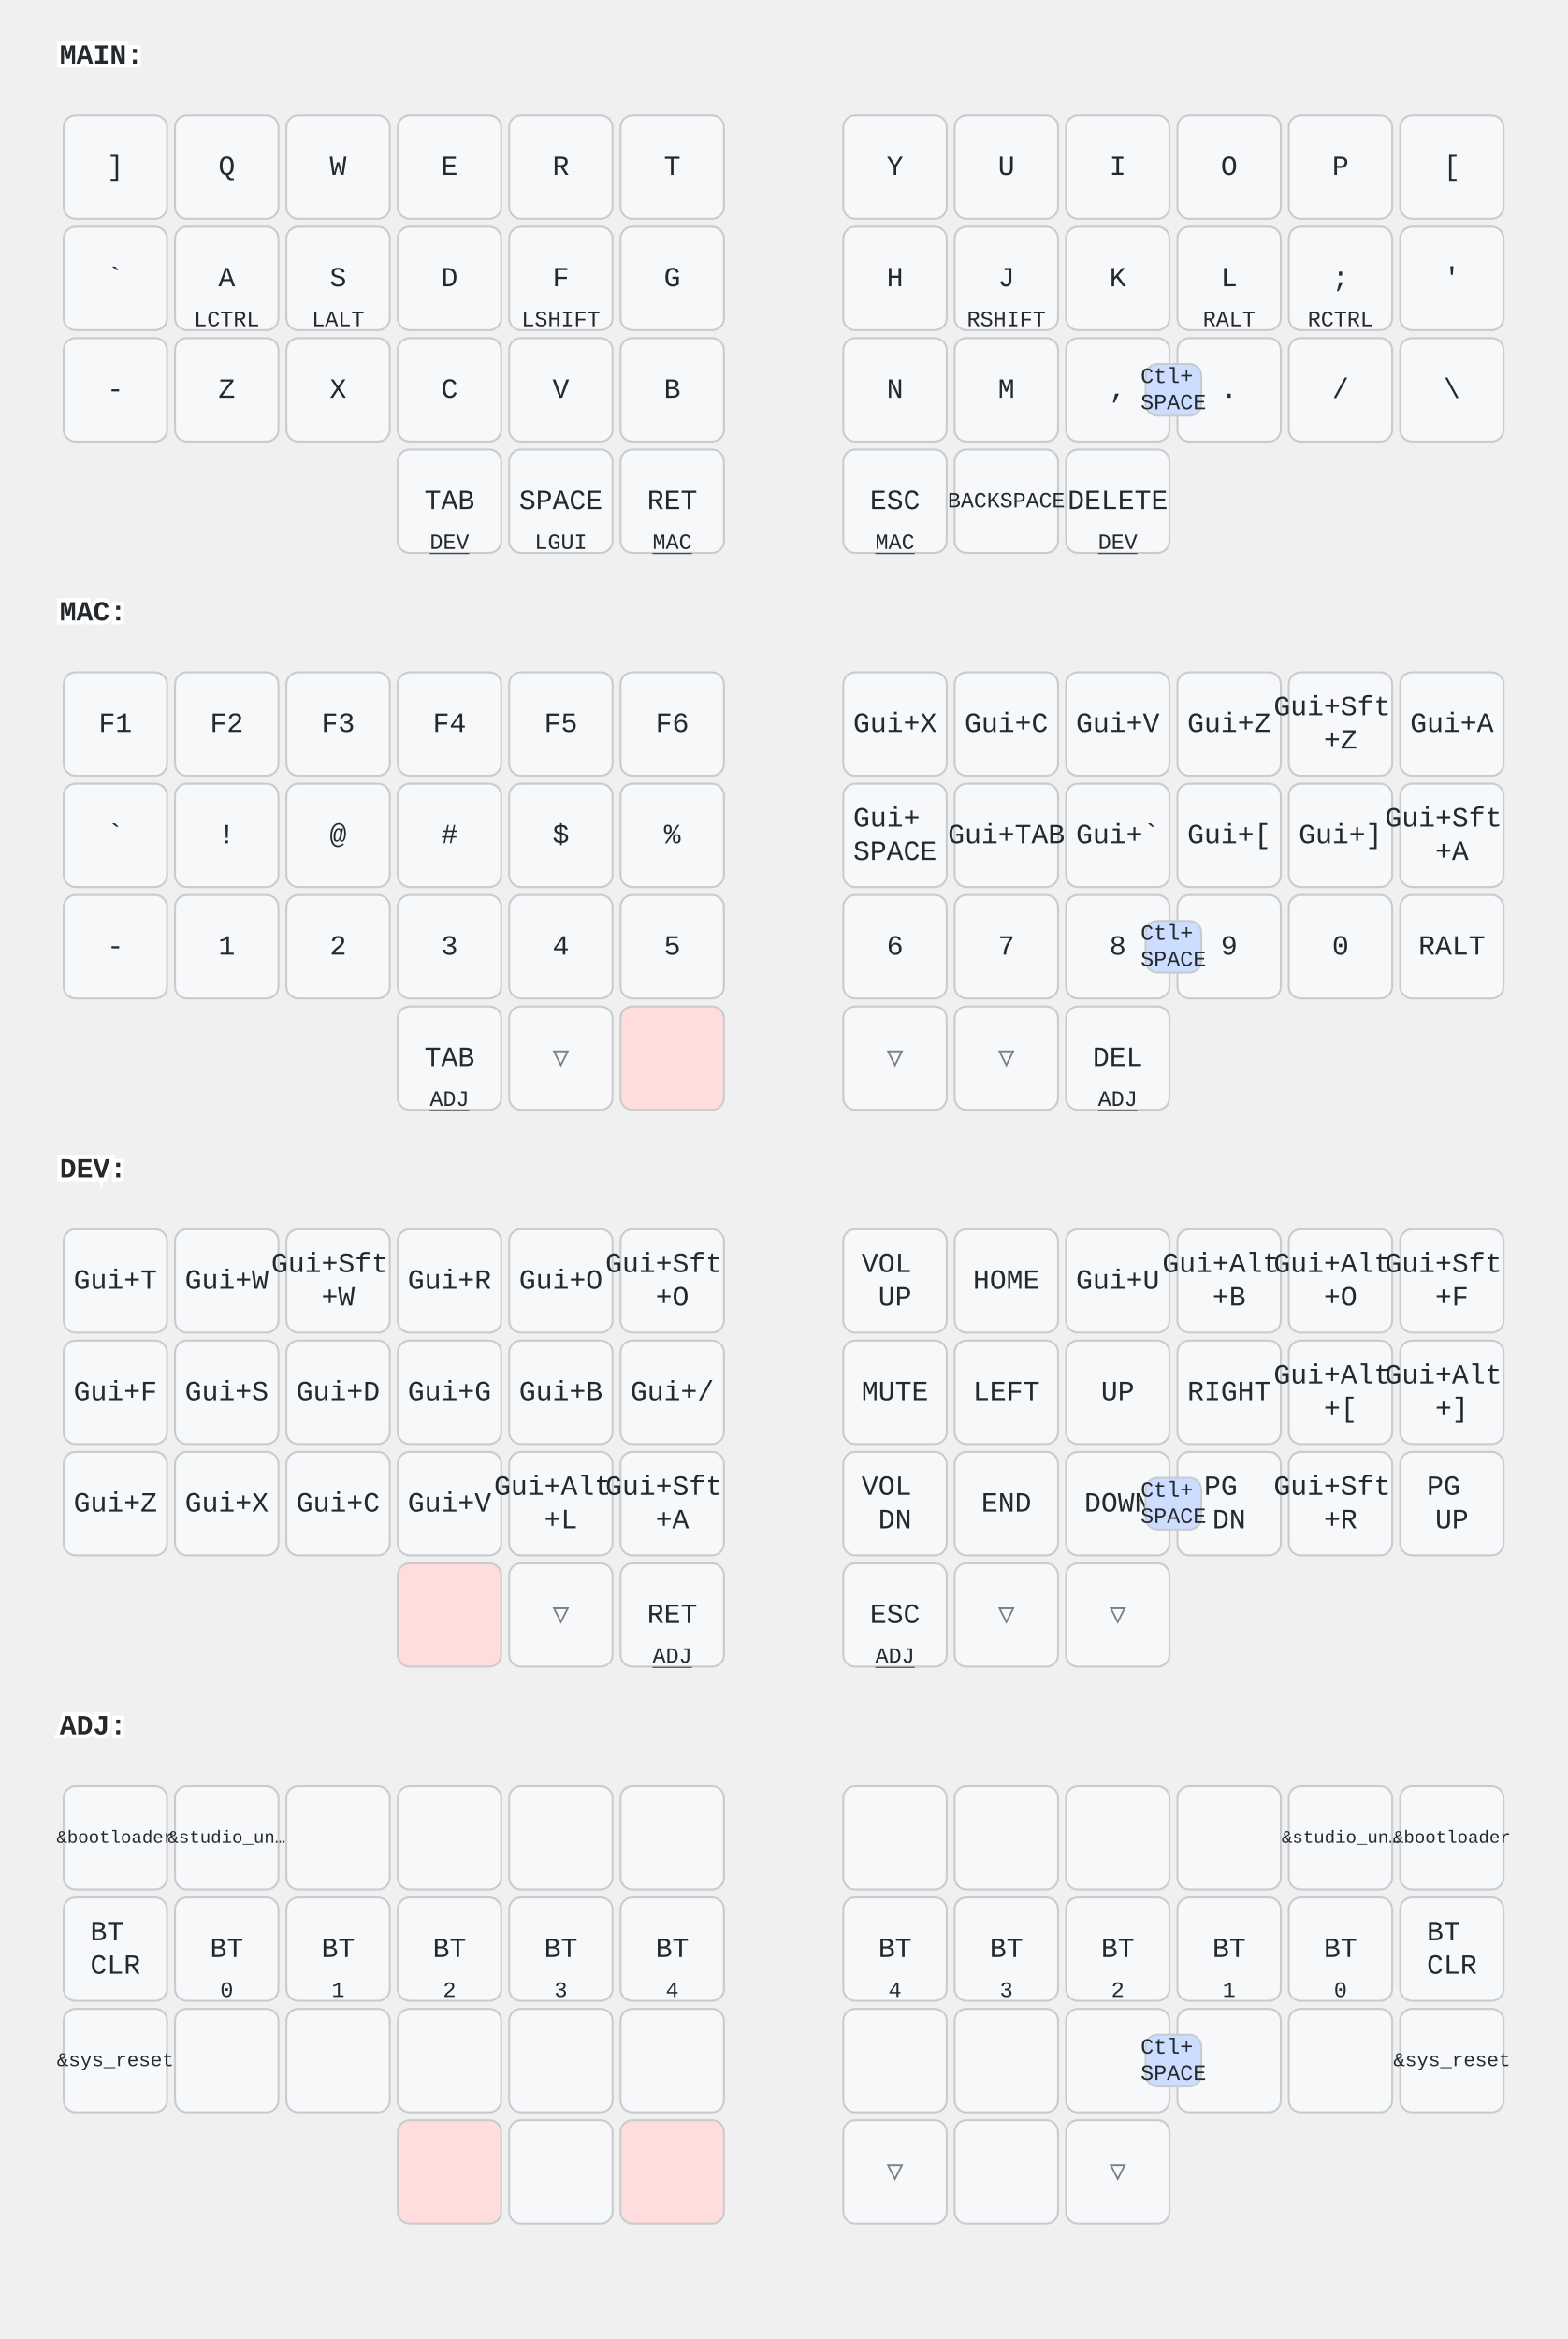
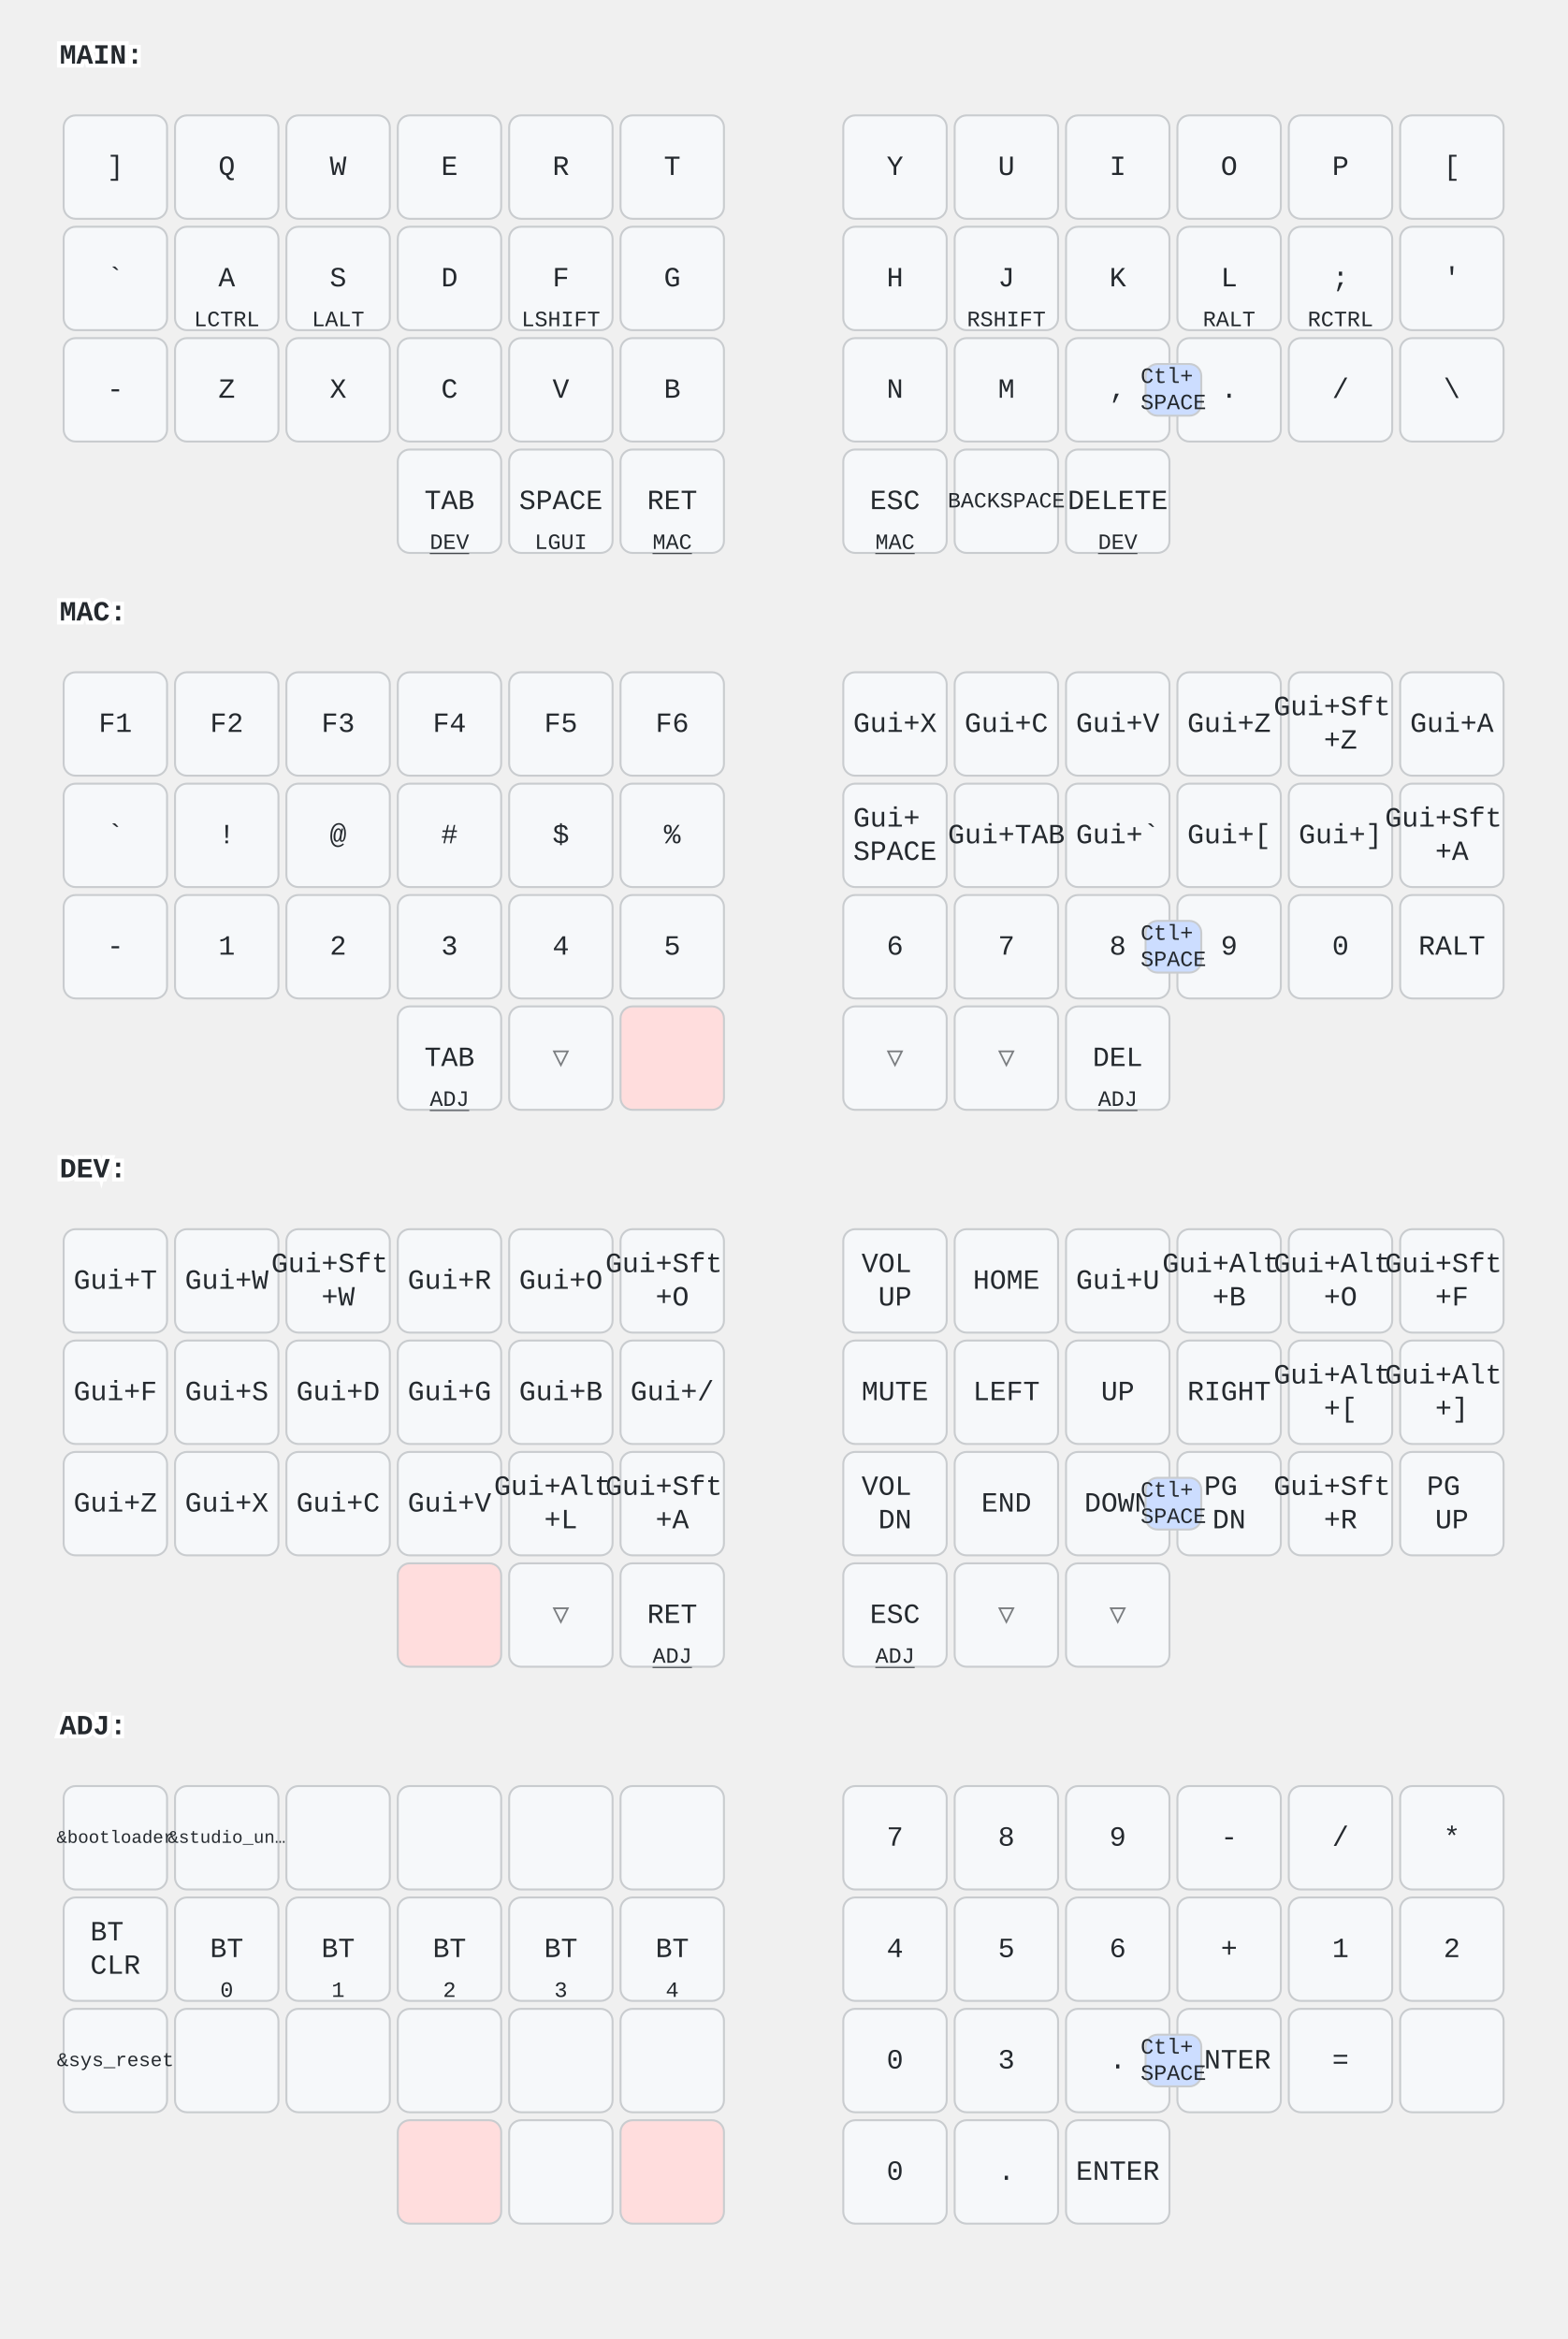
<svg xmlns="http://www.w3.org/2000/svg" width="788" height="1176" viewBox="0 0 788 1176" class="keymap">
  <style>/* inherit to force styles through use tags */
svg path {
    fill: inherit;
}

/* font and background color specifications */
svg.keymap {
    font-family: SFMono-Regular,Consolas,Liberation Mono,Menlo,monospace;
    font-size: 14px;
    font-kerning: normal;
    text-rendering: optimizeLegibility;
    fill: #24292e;
}

/* default key styling */
rect.key {
    fill: #f6f8fa;
}

rect.key, rect.combo {
    stroke: #c9cccf;
    stroke-width: 1;
}

/* default key side styling, only used is draw_key_sides is set */
rect.side {
    filter: brightness(90%);
}

/* color accent for combo boxes */
rect.combo, rect.combo-separate {
    fill: #cdf;
}

/* color accent for held keys */
rect.held, rect.combo.held {
    fill: #fdd;
}

/* color accent for ghost (optional) keys */
rect.ghost, rect.combo.ghost {
    stroke-dasharray: 4, 4;
    stroke-width: 2;
}

text {
    text-anchor: middle;
    dominant-baseline: middle;
}

/* styling for layer labels */
text.label {
    font-weight: bold;
    text-anchor: start;
    stroke: white;
    stroke-width: 4;
    paint-order: stroke;
}

/* styling for optional footer */
text.footer {
    text-anchor: end;
    dominant-baseline: auto;
    stroke: white;
    stroke-width: 4;
    paint-order: stroke;
}

/* styling for combo tap, and key non-tap label text */
text.combo, text.hold, text.shifted, text.left, text.right, text.tl, text.tr, text.bl, text.br {
    font-size: 11px;
}

text.hold, text.bl, text.br {
    text-anchor: middle;
    dominant-baseline: auto;
}

text.shifted, text.tl, text.tr {
    text-anchor: middle;
    dominant-baseline: hanging;
}

text.left, text.tl, text.bl {
    text-anchor: start;
}

text.right, text.tr, text.br {
    text-anchor: end;
}

text.layer-activator {
    text-decoration: underline;
}

/* styling for hold/shifted label text in combo box */
text.combo.hold, text.combo.shifted, text.combo.left, text.combo.right {
    font-size: 8px;
}

/* lighter symbol for transparent keys */
text.trans {
    fill: #7b7e81;
}

/* styling for combo dendrons */
path.combo {
    stroke-width: 1;
    stroke: gray;
    fill: none;
}

/* Start Tabler Icons Cleanup */
/* cannot use height/width with glyphs */
.icon-tabler &gt; path {
    fill: inherit;
    stroke: inherit;
    stroke-width: 2;
}
/* hide tabler's default box */
.icon-tabler &gt; path[stroke="none"][fill="none"] {
    visibility: hidden;
}
/* End Tabler Icons Cleanup */
</style>
  <g transform="translate(30, 0)" class="layer-MAIN">
    <text x="0" y="28" class="label" id="MAIN">MAIN:</text>
    <g transform="translate(0, 56)">
      <g transform="translate(28, 28)" class="key keypos-0">
        <rect rx="6" ry="6" x="-26" y="-26" width="52" height="52" class="key" />
        <text x="0" y="0" class="key tap">]</text>
      </g>
      <g transform="translate(84, 28)" class="key keypos-1">
        <rect rx="6" ry="6" x="-26" y="-26" width="52" height="52" class="key" />
        <text x="0" y="0" class="key tap">Q</text>
      </g>
      <g transform="translate(140, 28)" class="key keypos-2">
        <rect rx="6" ry="6" x="-26" y="-26" width="52" height="52" class="key" />
        <text x="0" y="0" class="key tap">W</text>
      </g>
      <g transform="translate(196, 28)" class="key keypos-3">
        <rect rx="6" ry="6" x="-26" y="-26" width="52" height="52" class="key" />
        <text x="0" y="0" class="key tap">E</text>
      </g>
      <g transform="translate(252, 28)" class="key keypos-4">
        <rect rx="6" ry="6" x="-26" y="-26" width="52" height="52" class="key" />
        <text x="0" y="0" class="key tap">R</text>
      </g>
      <g transform="translate(308, 28)" class="key keypos-5">
        <rect rx="6" ry="6" x="-26" y="-26" width="52" height="52" class="key" />
        <text x="0" y="0" class="key tap">T</text>
      </g>
      <g transform="translate(420, 28)" class="key keypos-6">
        <rect rx="6" ry="6" x="-26" y="-26" width="52" height="52" class="key" />
        <text x="0" y="0" class="key tap">Y</text>
      </g>
      <g transform="translate(476, 28)" class="key keypos-7">
        <rect rx="6" ry="6" x="-26" y="-26" width="52" height="52" class="key" />
        <text x="0" y="0" class="key tap">U</text>
      </g>
      <g transform="translate(532, 28)" class="key keypos-8">
        <rect rx="6" ry="6" x="-26" y="-26" width="52" height="52" class="key" />
        <text x="0" y="0" class="key tap">I</text>
      </g>
      <g transform="translate(588, 28)" class="key keypos-9">
        <rect rx="6" ry="6" x="-26" y="-26" width="52" height="52" class="key" />
        <text x="0" y="0" class="key tap">O</text>
      </g>
      <g transform="translate(644, 28)" class="key keypos-10">
        <rect rx="6" ry="6" x="-26" y="-26" width="52" height="52" class="key" />
        <text x="0" y="0" class="key tap">P</text>
      </g>
      <g transform="translate(700, 28)" class="key keypos-11">
        <rect rx="6" ry="6" x="-26" y="-26" width="52" height="52" class="key" />
        <text x="0" y="0" class="key tap">[</text>
      </g>
      <g transform="translate(28, 84)" class="key keypos-12">
        <rect rx="6" ry="6" x="-26" y="-26" width="52" height="52" class="key" />
        <text x="0" y="0" class="key tap">`</text>
      </g>
      <g transform="translate(84, 84)" class="key keypos-13">
        <rect rx="6" ry="6" x="-26" y="-26" width="52" height="52" class="key" />
        <text x="0" y="0" class="key tap">A</text>
        <text x="0" y="24" class="key hold">LCTRL</text>
      </g>
      <g transform="translate(140, 84)" class="key keypos-14">
        <rect rx="6" ry="6" x="-26" y="-26" width="52" height="52" class="key" />
        <text x="0" y="0" class="key tap">S</text>
        <text x="0" y="24" class="key hold">LALT</text>
      </g>
      <g transform="translate(196, 84)" class="key keypos-15">
        <rect rx="6" ry="6" x="-26" y="-26" width="52" height="52" class="key" />
        <text x="0" y="0" class="key tap">D</text>
      </g>
      <g transform="translate(252, 84)" class="key keypos-16">
        <rect rx="6" ry="6" x="-26" y="-26" width="52" height="52" class="key" />
        <text x="0" y="0" class="key tap">F</text>
        <text x="0" y="24" class="key hold">LSHIFT</text>
      </g>
      <g transform="translate(308, 84)" class="key keypos-17">
        <rect rx="6" ry="6" x="-26" y="-26" width="52" height="52" class="key" />
        <text x="0" y="0" class="key tap">G</text>
      </g>
      <g transform="translate(420, 84)" class="key keypos-18">
        <rect rx="6" ry="6" x="-26" y="-26" width="52" height="52" class="key" />
        <text x="0" y="0" class="key tap">H</text>
      </g>
      <g transform="translate(476, 84)" class="key keypos-19">
        <rect rx="6" ry="6" x="-26" y="-26" width="52" height="52" class="key" />
        <text x="0" y="0" class="key tap">J</text>
        <text x="0" y="24" class="key hold">RSHIFT</text>
      </g>
      <g transform="translate(532, 84)" class="key keypos-20">
        <rect rx="6" ry="6" x="-26" y="-26" width="52" height="52" class="key" />
        <text x="0" y="0" class="key tap">K</text>
      </g>
      <g transform="translate(588, 84)" class="key keypos-21">
        <rect rx="6" ry="6" x="-26" y="-26" width="52" height="52" class="key" />
        <text x="0" y="0" class="key tap">L</text>
        <text x="0" y="24" class="key hold">RALT</text>
      </g>
      <g transform="translate(644, 84)" class="key keypos-22">
        <rect rx="6" ry="6" x="-26" y="-26" width="52" height="52" class="key" />
        <text x="0" y="0" class="key tap">;</text>
        <text x="0" y="24" class="key hold">RCTRL</text>
      </g>
      <g transform="translate(700, 84)" class="key keypos-23">
        <rect rx="6" ry="6" x="-26" y="-26" width="52" height="52" class="key" />
        <text x="0" y="0" class="key tap">'</text>
      </g>
      <g transform="translate(28, 140)" class="key keypos-24">
        <rect rx="6" ry="6" x="-26" y="-26" width="52" height="52" class="key" />
        <text x="0" y="0" class="key tap">-</text>
      </g>
      <g transform="translate(84, 140)" class="key keypos-25">
        <rect rx="6" ry="6" x="-26" y="-26" width="52" height="52" class="key" />
        <text x="0" y="0" class="key tap">Z</text>
      </g>
      <g transform="translate(140, 140)" class="key keypos-26">
        <rect rx="6" ry="6" x="-26" y="-26" width="52" height="52" class="key" />
        <text x="0" y="0" class="key tap">X</text>
      </g>
      <g transform="translate(196, 140)" class="key keypos-27">
        <rect rx="6" ry="6" x="-26" y="-26" width="52" height="52" class="key" />
        <text x="0" y="0" class="key tap">C</text>
      </g>
      <g transform="translate(252, 140)" class="key keypos-28">
        <rect rx="6" ry="6" x="-26" y="-26" width="52" height="52" class="key" />
        <text x="0" y="0" class="key tap">V</text>
      </g>
      <g transform="translate(308, 140)" class="key keypos-29">
        <rect rx="6" ry="6" x="-26" y="-26" width="52" height="52" class="key" />
        <text x="0" y="0" class="key tap">B</text>
      </g>
      <g transform="translate(420, 140)" class="key keypos-30">
        <rect rx="6" ry="6" x="-26" y="-26" width="52" height="52" class="key" />
        <text x="0" y="0" class="key tap">N</text>
      </g>
      <g transform="translate(476, 140)" class="key keypos-31">
        <rect rx="6" ry="6" x="-26" y="-26" width="52" height="52" class="key" />
        <text x="0" y="0" class="key tap">M</text>
      </g>
      <g transform="translate(532, 140)" class="key keypos-32">
        <rect rx="6" ry="6" x="-26" y="-26" width="52" height="52" class="key" />
        <text x="0" y="0" class="key tap">,</text>
      </g>
      <g transform="translate(588, 140)" class="key keypos-33">
        <rect rx="6" ry="6" x="-26" y="-26" width="52" height="52" class="key" />
        <text x="0" y="0" class="key tap">.</text>
      </g>
      <g transform="translate(644, 140)" class="key keypos-34">
        <rect rx="6" ry="6" x="-26" y="-26" width="52" height="52" class="key" />
        <text x="0" y="0" class="key tap">/</text>
      </g>
      <g transform="translate(700, 140)" class="key keypos-35">
        <rect rx="6" ry="6" x="-26" y="-26" width="52" height="52" class="key" />
        <text x="0" y="0" class="key tap">\</text>
      </g>
      <g transform="translate(196, 196)" class="key keypos-36">
        <rect rx="6" ry="6" x="-26" y="-26" width="52" height="52" class="key" />
        <text x="0" y="0" class="key tap">TAB</text>
        <a href="#DEV">
          <text x="0" y="24" class="key hold layer-activator">DEV</text>
        </a>
      </g>
      <g transform="translate(252, 196)" class="key keypos-37">
        <rect rx="6" ry="6" x="-26" y="-26" width="52" height="52" class="key" />
        <text x="0" y="0" class="key tap">SPACE</text>
        <text x="0" y="24" class="key hold">LGUI</text>
      </g>
      <g transform="translate(308, 196)" class="key keypos-38">
        <rect rx="6" ry="6" x="-26" y="-26" width="52" height="52" class="key" />
        <text x="0" y="0" class="key tap">RET</text>
        <a href="#MAC">
          <text x="0" y="24" class="key hold layer-activator">MAC</text>
        </a>
      </g>
      <g transform="translate(420, 196)" class="key keypos-39">
        <rect rx="6" ry="6" x="-26" y="-26" width="52" height="52" class="key" />
        <text x="0" y="0" class="key tap">ESC</text>
        <a href="#MAC">
          <text x="0" y="24" class="key hold layer-activator">MAC</text>
        </a>
      </g>
      <g transform="translate(476, 196)" class="key keypos-40">
        <rect rx="6" ry="6" x="-26" y="-26" width="52" height="52" class="key" />
        <text x="0" y="0" class="key tap">
          <tspan style="font-size: 78%">BACKSPACE</tspan>
        </text>
      </g>
      <g transform="translate(532, 196)" class="key keypos-41">
        <rect rx="6" ry="6" x="-26" y="-26" width="52" height="52" class="key" />
        <text x="0" y="0" class="key tap">DELETE</text>
        <a href="#DEV">
          <text x="0" y="24" class="key hold layer-activator">DEV</text>
        </a>
      </g>
      <g class="combo combopos-0">
        <rect rx="6" ry="6" x="546" y="127" width="28" height="26" class="combo" />
        <text x="560" y="140" class="combo tap">
          <tspan x="560" dy="-0.6em">Ctl+</tspan>
          <tspan x="560" dy="1.2em">SPACE</tspan>
        </text>
      </g>
    </g>
  </g>
  <g transform="translate(30, 280)" class="layer-MAC">
    <text x="0" y="28" class="label" id="MAC">MAC:</text>
    <g transform="translate(0, 56)">
      <g transform="translate(28, 28)" class="key keypos-0">
        <rect rx="6" ry="6" x="-26" y="-26" width="52" height="52" class="key" />
        <text x="0" y="0" class="key tap">F1</text>
      </g>
      <g transform="translate(84, 28)" class="key keypos-1">
        <rect rx="6" ry="6" x="-26" y="-26" width="52" height="52" class="key" />
        <text x="0" y="0" class="key tap">F2</text>
      </g>
      <g transform="translate(140, 28)" class="key keypos-2">
        <rect rx="6" ry="6" x="-26" y="-26" width="52" height="52" class="key" />
        <text x="0" y="0" class="key tap">F3</text>
      </g>
      <g transform="translate(196, 28)" class="key keypos-3">
        <rect rx="6" ry="6" x="-26" y="-26" width="52" height="52" class="key" />
        <text x="0" y="0" class="key tap">F4</text>
      </g>
      <g transform="translate(252, 28)" class="key keypos-4">
        <rect rx="6" ry="6" x="-26" y="-26" width="52" height="52" class="key" />
        <text x="0" y="0" class="key tap">F5</text>
      </g>
      <g transform="translate(308, 28)" class="key keypos-5">
        <rect rx="6" ry="6" x="-26" y="-26" width="52" height="52" class="key" />
        <text x="0" y="0" class="key tap">F6</text>
      </g>
      <g transform="translate(420, 28)" class="key keypos-6">
        <rect rx="6" ry="6" x="-26" y="-26" width="52" height="52" class="key" />
        <text x="0" y="0" class="key tap">Gui+X</text>
      </g>
      <g transform="translate(476, 28)" class="key keypos-7">
        <rect rx="6" ry="6" x="-26" y="-26" width="52" height="52" class="key" />
        <text x="0" y="0" class="key tap">Gui+C</text>
      </g>
      <g transform="translate(532, 28)" class="key keypos-8">
        <rect rx="6" ry="6" x="-26" y="-26" width="52" height="52" class="key" />
        <text x="0" y="0" class="key tap">Gui+V</text>
      </g>
      <g transform="translate(588, 28)" class="key keypos-9">
        <rect rx="6" ry="6" x="-26" y="-26" width="52" height="52" class="key" />
        <text x="0" y="0" class="key tap">Gui+Z</text>
      </g>
      <g transform="translate(644, 28)" class="key keypos-10">
        <rect rx="6" ry="6" x="-26" y="-26" width="52" height="52" class="key" />
        <text x="0" y="0" class="key tap">
          <tspan x="0" dy="-0.6em">Gui+Sft</tspan>
          <tspan x="0" dy="1.2em">+Z</tspan>
        </text>
      </g>
      <g transform="translate(700, 28)" class="key keypos-11">
        <rect rx="6" ry="6" x="-26" y="-26" width="52" height="52" class="key" />
        <text x="0" y="0" class="key tap">Gui+A</text>
      </g>
      <g transform="translate(28, 84)" class="key keypos-12">
        <rect rx="6" ry="6" x="-26" y="-26" width="52" height="52" class="key" />
        <text x="0" y="0" class="key tap">`</text>
      </g>
      <g transform="translate(84, 84)" class="key keypos-13">
        <rect rx="6" ry="6" x="-26" y="-26" width="52" height="52" class="key" />
        <text x="0" y="0" class="key tap">!</text>
      </g>
      <g transform="translate(140, 84)" class="key keypos-14">
        <rect rx="6" ry="6" x="-26" y="-26" width="52" height="52" class="key" />
        <text x="0" y="0" class="key tap">@</text>
      </g>
      <g transform="translate(196, 84)" class="key keypos-15">
        <rect rx="6" ry="6" x="-26" y="-26" width="52" height="52" class="key" />
        <text x="0" y="0" class="key tap">#</text>
      </g>
      <g transform="translate(252, 84)" class="key keypos-16">
        <rect rx="6" ry="6" x="-26" y="-26" width="52" height="52" class="key" />
        <text x="0" y="0" class="key tap">$</text>
      </g>
      <g transform="translate(308, 84)" class="key keypos-17">
        <rect rx="6" ry="6" x="-26" y="-26" width="52" height="52" class="key" />
        <text x="0" y="0" class="key tap">%</text>
      </g>
      <g transform="translate(420, 84)" class="key keypos-18">
        <rect rx="6" ry="6" x="-26" y="-26" width="52" height="52" class="key" />
        <text x="0" y="0" class="key tap">
          <tspan x="0" dy="-0.6em">Gui+</tspan>
          <tspan x="0" dy="1.2em">SPACE</tspan>
        </text>
      </g>
      <g transform="translate(476, 84)" class="key keypos-19">
        <rect rx="6" ry="6" x="-26" y="-26" width="52" height="52" class="key" />
        <text x="0" y="0" class="key tap">Gui+TAB</text>
      </g>
      <g transform="translate(532, 84)" class="key keypos-20">
        <rect rx="6" ry="6" x="-26" y="-26" width="52" height="52" class="key" />
        <text x="0" y="0" class="key tap">Gui+`</text>
      </g>
      <g transform="translate(588, 84)" class="key keypos-21">
        <rect rx="6" ry="6" x="-26" y="-26" width="52" height="52" class="key" />
        <text x="0" y="0" class="key tap">Gui+[</text>
      </g>
      <g transform="translate(644, 84)" class="key keypos-22">
        <rect rx="6" ry="6" x="-26" y="-26" width="52" height="52" class="key" />
        <text x="0" y="0" class="key tap">Gui+]</text>
      </g>
      <g transform="translate(700, 84)" class="key keypos-23">
        <rect rx="6" ry="6" x="-26" y="-26" width="52" height="52" class="key" />
        <text x="0" y="0" class="key tap">
          <tspan x="0" dy="-0.6em">Gui+Sft</tspan>
          <tspan x="0" dy="1.2em">+A</tspan>
        </text>
      </g>
      <g transform="translate(28, 140)" class="key keypos-24">
        <rect rx="6" ry="6" x="-26" y="-26" width="52" height="52" class="key" />
        <text x="0" y="0" class="key tap">-</text>
      </g>
      <g transform="translate(84, 140)" class="key keypos-25">
        <rect rx="6" ry="6" x="-26" y="-26" width="52" height="52" class="key" />
        <text x="0" y="0" class="key tap">1</text>
      </g>
      <g transform="translate(140, 140)" class="key keypos-26">
        <rect rx="6" ry="6" x="-26" y="-26" width="52" height="52" class="key" />
        <text x="0" y="0" class="key tap">2</text>
      </g>
      <g transform="translate(196, 140)" class="key keypos-27">
        <rect rx="6" ry="6" x="-26" y="-26" width="52" height="52" class="key" />
        <text x="0" y="0" class="key tap">3</text>
      </g>
      <g transform="translate(252, 140)" class="key keypos-28">
        <rect rx="6" ry="6" x="-26" y="-26" width="52" height="52" class="key" />
        <text x="0" y="0" class="key tap">4</text>
      </g>
      <g transform="translate(308, 140)" class="key keypos-29">
        <rect rx="6" ry="6" x="-26" y="-26" width="52" height="52" class="key" />
        <text x="0" y="0" class="key tap">5</text>
      </g>
      <g transform="translate(420, 140)" class="key keypos-30">
        <rect rx="6" ry="6" x="-26" y="-26" width="52" height="52" class="key" />
        <text x="0" y="0" class="key tap">6</text>
      </g>
      <g transform="translate(476, 140)" class="key keypos-31">
        <rect rx="6" ry="6" x="-26" y="-26" width="52" height="52" class="key" />
        <text x="0" y="0" class="key tap">7</text>
      </g>
      <g transform="translate(532, 140)" class="key keypos-32">
        <rect rx="6" ry="6" x="-26" y="-26" width="52" height="52" class="key" />
        <text x="0" y="0" class="key tap">8</text>
      </g>
      <g transform="translate(588, 140)" class="key keypos-33">
        <rect rx="6" ry="6" x="-26" y="-26" width="52" height="52" class="key" />
        <text x="0" y="0" class="key tap">9</text>
      </g>
      <g transform="translate(644, 140)" class="key keypos-34">
        <rect rx="6" ry="6" x="-26" y="-26" width="52" height="52" class="key" />
        <text x="0" y="0" class="key tap">0</text>
      </g>
      <g transform="translate(700, 140)" class="key keypos-35">
        <rect rx="6" ry="6" x="-26" y="-26" width="52" height="52" class="key" />
        <text x="0" y="0" class="key tap">RALT</text>
      </g>
      <g transform="translate(196, 196)" class="key keypos-36">
        <rect rx="6" ry="6" x="-26" y="-26" width="52" height="52" class="key" />
        <text x="0" y="0" class="key tap">TAB</text>
        <a href="#ADJ">
          <text x="0" y="24" class="key hold layer-activator">ADJ</text>
        </a>
      </g>
      <g transform="translate(252, 196)" class="key trans keypos-37">
        <rect rx="6" ry="6" x="-26" y="-26" width="52" height="52" class="key trans" />
        <text x="0" y="0" class="key trans tap">▽</text>
      </g>
      <g transform="translate(308, 196)" class="key held keypos-38">
        <rect rx="6" ry="6" x="-26" y="-26" width="52" height="52" class="key held" />
      </g>
      <g transform="translate(420, 196)" class="key trans keypos-39">
        <rect rx="6" ry="6" x="-26" y="-26" width="52" height="52" class="key trans" />
        <text x="0" y="0" class="key trans tap">▽</text>
      </g>
      <g transform="translate(476, 196)" class="key trans keypos-40">
        <rect rx="6" ry="6" x="-26" y="-26" width="52" height="52" class="key trans" />
        <text x="0" y="0" class="key trans tap">▽</text>
      </g>
      <g transform="translate(532, 196)" class="key keypos-41">
        <rect rx="6" ry="6" x="-26" y="-26" width="52" height="52" class="key" />
        <text x="0" y="0" class="key tap">DEL</text>
        <a href="#ADJ">
          <text x="0" y="24" class="key hold layer-activator">ADJ</text>
        </a>
      </g>
      <g class="combo combopos-0">
        <rect rx="6" ry="6" x="546" y="127" width="28" height="26" class="combo" />
        <text x="560" y="140" class="combo tap">
          <tspan x="560" dy="-0.6em">Ctl+</tspan>
          <tspan x="560" dy="1.2em">SPACE</tspan>
        </text>
      </g>
    </g>
  </g>
  <g transform="translate(30, 560)" class="layer-DEV">
    <text x="0" y="28" class="label" id="DEV">DEV:</text>
    <g transform="translate(0, 56)">
      <g transform="translate(28, 28)" class="key keypos-0">
        <rect rx="6" ry="6" x="-26" y="-26" width="52" height="52" class="key" />
        <text x="0" y="0" class="key tap">Gui+T</text>
      </g>
      <g transform="translate(84, 28)" class="key keypos-1">
        <rect rx="6" ry="6" x="-26" y="-26" width="52" height="52" class="key" />
        <text x="0" y="0" class="key tap">Gui+W</text>
      </g>
      <g transform="translate(140, 28)" class="key keypos-2">
        <rect rx="6" ry="6" x="-26" y="-26" width="52" height="52" class="key" />
        <text x="0" y="0" class="key tap">
          <tspan x="0" dy="-0.6em">Gui+Sft</tspan>
          <tspan x="0" dy="1.2em">+W</tspan>
        </text>
      </g>
      <g transform="translate(196, 28)" class="key keypos-3">
        <rect rx="6" ry="6" x="-26" y="-26" width="52" height="52" class="key" />
        <text x="0" y="0" class="key tap">Gui+R</text>
      </g>
      <g transform="translate(252, 28)" class="key keypos-4">
        <rect rx="6" ry="6" x="-26" y="-26" width="52" height="52" class="key" />
        <text x="0" y="0" class="key tap">Gui+O</text>
      </g>
      <g transform="translate(308, 28)" class="key keypos-5">
        <rect rx="6" ry="6" x="-26" y="-26" width="52" height="52" class="key" />
        <text x="0" y="0" class="key tap">
          <tspan x="0" dy="-0.6em">Gui+Sft</tspan>
          <tspan x="0" dy="1.2em">+O</tspan>
        </text>
      </g>
      <g transform="translate(420, 28)" class="key keypos-6">
        <rect rx="6" ry="6" x="-26" y="-26" width="52" height="52" class="key" />
        <text x="0" y="0" class="key tap">
          <tspan x="0" dy="-0.6em">VOL</tspan>
          <tspan x="0" dy="1.2em">UP</tspan>
        </text>
      </g>
      <g transform="translate(476, 28)" class="key keypos-7">
        <rect rx="6" ry="6" x="-26" y="-26" width="52" height="52" class="key" />
        <text x="0" y="0" class="key tap">HOME</text>
      </g>
      <g transform="translate(532, 28)" class="key keypos-8">
        <rect rx="6" ry="6" x="-26" y="-26" width="52" height="52" class="key" />
        <text x="0" y="0" class="key tap">Gui+U</text>
      </g>
      <g transform="translate(588, 28)" class="key keypos-9">
        <rect rx="6" ry="6" x="-26" y="-26" width="52" height="52" class="key" />
        <text x="0" y="0" class="key tap">
          <tspan x="0" dy="-0.6em">Gui+Alt</tspan>
          <tspan x="0" dy="1.2em">+B</tspan>
        </text>
      </g>
      <g transform="translate(644, 28)" class="key keypos-10">
        <rect rx="6" ry="6" x="-26" y="-26" width="52" height="52" class="key" />
        <text x="0" y="0" class="key tap">
          <tspan x="0" dy="-0.6em">Gui+Alt</tspan>
          <tspan x="0" dy="1.2em">+O</tspan>
        </text>
      </g>
      <g transform="translate(700, 28)" class="key keypos-11">
        <rect rx="6" ry="6" x="-26" y="-26" width="52" height="52" class="key" />
        <text x="0" y="0" class="key tap">
          <tspan x="0" dy="-0.6em">Gui+Sft</tspan>
          <tspan x="0" dy="1.2em">+F</tspan>
        </text>
      </g>
      <g transform="translate(28, 84)" class="key keypos-12">
        <rect rx="6" ry="6" x="-26" y="-26" width="52" height="52" class="key" />
        <text x="0" y="0" class="key tap">Gui+F</text>
      </g>
      <g transform="translate(84, 84)" class="key keypos-13">
        <rect rx="6" ry="6" x="-26" y="-26" width="52" height="52" class="key" />
        <text x="0" y="0" class="key tap">Gui+S</text>
      </g>
      <g transform="translate(140, 84)" class="key keypos-14">
        <rect rx="6" ry="6" x="-26" y="-26" width="52" height="52" class="key" />
        <text x="0" y="0" class="key tap">Gui+D</text>
      </g>
      <g transform="translate(196, 84)" class="key keypos-15">
        <rect rx="6" ry="6" x="-26" y="-26" width="52" height="52" class="key" />
        <text x="0" y="0" class="key tap">Gui+G</text>
      </g>
      <g transform="translate(252, 84)" class="key keypos-16">
        <rect rx="6" ry="6" x="-26" y="-26" width="52" height="52" class="key" />
        <text x="0" y="0" class="key tap">Gui+B</text>
      </g>
      <g transform="translate(308, 84)" class="key keypos-17">
        <rect rx="6" ry="6" x="-26" y="-26" width="52" height="52" class="key" />
        <text x="0" y="0" class="key tap">Gui+/</text>
      </g>
      <g transform="translate(420, 84)" class="key keypos-18">
        <rect rx="6" ry="6" x="-26" y="-26" width="52" height="52" class="key" />
        <text x="0" y="0" class="key tap">MUTE</text>
      </g>
      <g transform="translate(476, 84)" class="key keypos-19">
        <rect rx="6" ry="6" x="-26" y="-26" width="52" height="52" class="key" />
        <text x="0" y="0" class="key tap">LEFT</text>
      </g>
      <g transform="translate(532, 84)" class="key keypos-20">
        <rect rx="6" ry="6" x="-26" y="-26" width="52" height="52" class="key" />
        <text x="0" y="0" class="key tap">UP</text>
      </g>
      <g transform="translate(588, 84)" class="key keypos-21">
        <rect rx="6" ry="6" x="-26" y="-26" width="52" height="52" class="key" />
        <text x="0" y="0" class="key tap">RIGHT</text>
      </g>
      <g transform="translate(644, 84)" class="key keypos-22">
        <rect rx="6" ry="6" x="-26" y="-26" width="52" height="52" class="key" />
        <text x="0" y="0" class="key tap">
          <tspan x="0" dy="-0.6em">Gui+Alt</tspan>
          <tspan x="0" dy="1.2em">+[</tspan>
        </text>
      </g>
      <g transform="translate(700, 84)" class="key keypos-23">
        <rect rx="6" ry="6" x="-26" y="-26" width="52" height="52" class="key" />
        <text x="0" y="0" class="key tap">
          <tspan x="0" dy="-0.6em">Gui+Alt</tspan>
          <tspan x="0" dy="1.2em">+]</tspan>
        </text>
      </g>
      <g transform="translate(28, 140)" class="key keypos-24">
        <rect rx="6" ry="6" x="-26" y="-26" width="52" height="52" class="key" />
        <text x="0" y="0" class="key tap">Gui+Z</text>
      </g>
      <g transform="translate(84, 140)" class="key keypos-25">
        <rect rx="6" ry="6" x="-26" y="-26" width="52" height="52" class="key" />
        <text x="0" y="0" class="key tap">Gui+X</text>
      </g>
      <g transform="translate(140, 140)" class="key keypos-26">
        <rect rx="6" ry="6" x="-26" y="-26" width="52" height="52" class="key" />
        <text x="0" y="0" class="key tap">Gui+C</text>
      </g>
      <g transform="translate(196, 140)" class="key keypos-27">
        <rect rx="6" ry="6" x="-26" y="-26" width="52" height="52" class="key" />
        <text x="0" y="0" class="key tap">Gui+V</text>
      </g>
      <g transform="translate(252, 140)" class="key keypos-28">
        <rect rx="6" ry="6" x="-26" y="-26" width="52" height="52" class="key" />
        <text x="0" y="0" class="key tap">
          <tspan x="0" dy="-0.6em">Gui+Alt</tspan>
          <tspan x="0" dy="1.2em">+L</tspan>
        </text>
      </g>
      <g transform="translate(308, 140)" class="key keypos-29">
        <rect rx="6" ry="6" x="-26" y="-26" width="52" height="52" class="key" />
        <text x="0" y="0" class="key tap">
          <tspan x="0" dy="-0.6em">Gui+Sft</tspan>
          <tspan x="0" dy="1.2em">+A</tspan>
        </text>
      </g>
      <g transform="translate(420, 140)" class="key keypos-30">
        <rect rx="6" ry="6" x="-26" y="-26" width="52" height="52" class="key" />
        <text x="0" y="0" class="key tap">
          <tspan x="0" dy="-0.6em">VOL</tspan>
          <tspan x="0" dy="1.2em">DN</tspan>
        </text>
      </g>
      <g transform="translate(476, 140)" class="key keypos-31">
        <rect rx="6" ry="6" x="-26" y="-26" width="52" height="52" class="key" />
        <text x="0" y="0" class="key tap">END</text>
      </g>
      <g transform="translate(532, 140)" class="key keypos-32">
        <rect rx="6" ry="6" x="-26" y="-26" width="52" height="52" class="key" />
        <text x="0" y="0" class="key tap">DOWN</text>
      </g>
      <g transform="translate(588, 140)" class="key keypos-33">
        <rect rx="6" ry="6" x="-26" y="-26" width="52" height="52" class="key" />
        <text x="0" y="0" class="key tap">
          <tspan x="0" dy="-0.6em">PG</tspan>
          <tspan x="0" dy="1.2em">DN</tspan>
        </text>
      </g>
      <g transform="translate(644, 140)" class="key keypos-34">
        <rect rx="6" ry="6" x="-26" y="-26" width="52" height="52" class="key" />
        <text x="0" y="0" class="key tap">
          <tspan x="0" dy="-0.6em">Gui+Sft</tspan>
          <tspan x="0" dy="1.2em">+R</tspan>
        </text>
      </g>
      <g transform="translate(700, 140)" class="key keypos-35">
        <rect rx="6" ry="6" x="-26" y="-26" width="52" height="52" class="key" />
        <text x="0" y="0" class="key tap">
          <tspan x="0" dy="-0.6em">PG</tspan>
          <tspan x="0" dy="1.2em">UP</tspan>
        </text>
      </g>
      <g transform="translate(196, 196)" class="key held keypos-36">
        <rect rx="6" ry="6" x="-26" y="-26" width="52" height="52" class="key held" />
      </g>
      <g transform="translate(252, 196)" class="key trans keypos-37">
        <rect rx="6" ry="6" x="-26" y="-26" width="52" height="52" class="key trans" />
        <text x="0" y="0" class="key trans tap">▽</text>
      </g>
      <g transform="translate(308, 196)" class="key keypos-38">
        <rect rx="6" ry="6" x="-26" y="-26" width="52" height="52" class="key" />
        <text x="0" y="0" class="key tap">RET</text>
        <a href="#ADJ">
          <text x="0" y="24" class="key hold layer-activator">ADJ</text>
        </a>
      </g>
      <g transform="translate(420, 196)" class="key keypos-39">
        <rect rx="6" ry="6" x="-26" y="-26" width="52" height="52" class="key" />
        <text x="0" y="0" class="key tap">ESC</text>
        <a href="#ADJ">
          <text x="0" y="24" class="key hold layer-activator">ADJ</text>
        </a>
      </g>
      <g transform="translate(476, 196)" class="key trans keypos-40">
        <rect rx="6" ry="6" x="-26" y="-26" width="52" height="52" class="key trans" />
        <text x="0" y="0" class="key trans tap">▽</text>
      </g>
      <g transform="translate(532, 196)" class="key trans keypos-41">
        <rect rx="6" ry="6" x="-26" y="-26" width="52" height="52" class="key trans" />
        <text x="0" y="0" class="key trans tap">▽</text>
      </g>
      <g class="combo combopos-0">
        <rect rx="6" ry="6" x="546" y="127" width="28" height="26" class="combo" />
        <text x="560" y="140" class="combo tap">
          <tspan x="560" dy="-0.6em">Ctl+</tspan>
          <tspan x="560" dy="1.2em">SPACE</tspan>
        </text>
      </g>
    </g>
  </g>
  <g transform="translate(30, 840)" class="layer-ADJ">
    <text x="0" y="28" class="label" id="ADJ">ADJ:</text>
    <g transform="translate(0, 56)">
      <g transform="translate(28, 28)" class="key keypos-0">
        <rect rx="6" ry="6" x="-26" y="-26" width="52" height="52" class="key" />
        <text x="0" y="0" class="key tap">
          <tspan style="font-size: 64%">&amp;bootloader</tspan>
        </text>
      </g>
      <g transform="translate(84, 28)" class="key keypos-1">
        <rect rx="6" ry="6" x="-26" y="-26" width="52" height="52" class="key" />
        <text x="0" y="0" class="key tap">
          <tspan style="font-size: 64%">&amp;studio_un…</tspan>
        </text>
      </g>
      <g transform="translate(140, 28)" class="key keypos-2">
        <rect rx="6" ry="6" x="-26" y="-26" width="52" height="52" class="key" />
      </g>
      <g transform="translate(196, 28)" class="key keypos-3">
        <rect rx="6" ry="6" x="-26" y="-26" width="52" height="52" class="key" />
      </g>
      <g transform="translate(252, 28)" class="key keypos-4">
        <rect rx="6" ry="6" x="-26" y="-26" width="52" height="52" class="key" />
      </g>
      <g transform="translate(308, 28)" class="key keypos-5">
        <rect rx="6" ry="6" x="-26" y="-26" width="52" height="52" class="key" />
      </g>
      <g transform="translate(420, 28)" class="key keypos-6">
        <rect rx="6" ry="6" x="-26" y="-26" width="52" height="52" class="key" />
+         <text x="0" y="0" class="key tap">7</text>
      </g>
      <g transform="translate(476, 28)" class="key keypos-7">
        <rect rx="6" ry="6" x="-26" y="-26" width="52" height="52" class="key" />
+         <text x="0" y="0" class="key tap">8</text>
      </g>
      <g transform="translate(532, 28)" class="key keypos-8">
        <rect rx="6" ry="6" x="-26" y="-26" width="52" height="52" class="key" />
+         <text x="0" y="0" class="key tap">9</text>
      </g>
      <g transform="translate(588, 28)" class="key keypos-9">
        <rect rx="6" ry="6" x="-26" y="-26" width="52" height="52" class="key" />
+         <text x="0" y="0" class="key tap">-</text>
      </g>
      <g transform="translate(644, 28)" class="key keypos-10">
        <rect rx="6" ry="6" x="-26" y="-26" width="52" height="52" class="key" />
-         <text x="0" y="0" class="key tap">
-           <tspan style="font-size: 64%">&amp;studio_un…</tspan>
-         </text>
+         <text x="0" y="0" class="key tap">/</text>
      </g>
      <g transform="translate(700, 28)" class="key keypos-11">
        <rect rx="6" ry="6" x="-26" y="-26" width="52" height="52" class="key" />
-         <text x="0" y="0" class="key tap">
-           <tspan style="font-size: 64%">&amp;bootloader</tspan>
-         </text>
+         <text x="0" y="0" class="key tap">*</text>
      </g>
      <g transform="translate(28, 84)" class="key keypos-12">
        <rect rx="6" ry="6" x="-26" y="-26" width="52" height="52" class="key" />
        <text x="0" y="0" class="key tap">
          <tspan x="0" dy="-0.6em">BT</tspan>
          <tspan x="0" dy="1.2em">CLR</tspan>
        </text>
      </g>
      <g transform="translate(84, 84)" class="key keypos-13">
        <rect rx="6" ry="6" x="-26" y="-26" width="52" height="52" class="key" />
        <text x="0" y="0" class="key tap">BT</text>
        <text x="0" y="24" class="key hold">0</text>
      </g>
      <g transform="translate(140, 84)" class="key keypos-14">
        <rect rx="6" ry="6" x="-26" y="-26" width="52" height="52" class="key" />
        <text x="0" y="0" class="key tap">BT</text>
        <text x="0" y="24" class="key hold">1</text>
      </g>
      <g transform="translate(196, 84)" class="key keypos-15">
        <rect rx="6" ry="6" x="-26" y="-26" width="52" height="52" class="key" />
        <text x="0" y="0" class="key tap">BT</text>
        <text x="0" y="24" class="key hold">2</text>
      </g>
      <g transform="translate(252, 84)" class="key keypos-16">
        <rect rx="6" ry="6" x="-26" y="-26" width="52" height="52" class="key" />
        <text x="0" y="0" class="key tap">BT</text>
        <text x="0" y="24" class="key hold">3</text>
      </g>
      <g transform="translate(308, 84)" class="key keypos-17">
        <rect rx="6" ry="6" x="-26" y="-26" width="52" height="52" class="key" />
        <text x="0" y="0" class="key tap">BT</text>
        <text x="0" y="24" class="key hold">4</text>
      </g>
      <g transform="translate(420, 84)" class="key keypos-18">
        <rect rx="6" ry="6" x="-26" y="-26" width="52" height="52" class="key" />
-         <text x="0" y="0" class="key tap">BT</text>
-         <text x="0" y="24" class="key hold">4</text>
+         <text x="0" y="0" class="key tap">4</text>
      </g>
      <g transform="translate(476, 84)" class="key keypos-19">
        <rect rx="6" ry="6" x="-26" y="-26" width="52" height="52" class="key" />
-         <text x="0" y="0" class="key tap">BT</text>
-         <text x="0" y="24" class="key hold">3</text>
+         <text x="0" y="0" class="key tap">5</text>
      </g>
      <g transform="translate(532, 84)" class="key keypos-20">
        <rect rx="6" ry="6" x="-26" y="-26" width="52" height="52" class="key" />
-         <text x="0" y="0" class="key tap">BT</text>
-         <text x="0" y="24" class="key hold">2</text>
+         <text x="0" y="0" class="key tap">6</text>
      </g>
      <g transform="translate(588, 84)" class="key keypos-21">
        <rect rx="6" ry="6" x="-26" y="-26" width="52" height="52" class="key" />
-         <text x="0" y="0" class="key tap">BT</text>
-         <text x="0" y="24" class="key hold">1</text>
+         <text x="0" y="0" class="key tap">+</text>
      </g>
      <g transform="translate(644, 84)" class="key keypos-22">
        <rect rx="6" ry="6" x="-26" y="-26" width="52" height="52" class="key" />
-         <text x="0" y="0" class="key tap">BT</text>
-         <text x="0" y="24" class="key hold">0</text>
+         <text x="0" y="0" class="key tap">1</text>
      </g>
      <g transform="translate(700, 84)" class="key keypos-23">
        <rect rx="6" ry="6" x="-26" y="-26" width="52" height="52" class="key" />
-         <text x="0" y="0" class="key tap">
-           <tspan x="0" dy="-0.6em">BT</tspan>
-           <tspan x="0" dy="1.2em">CLR</tspan>
-         </text>
+         <text x="0" y="0" class="key tap">2</text>
      </g>
      <g transform="translate(28, 140)" class="key keypos-24">
        <rect rx="6" ry="6" x="-26" y="-26" width="52" height="52" class="key" />
        <text x="0" y="0" class="key tap">
          <tspan style="font-size: 70%">&amp;sys_reset</tspan>
        </text>
      </g>
      <g transform="translate(84, 140)" class="key keypos-25">
        <rect rx="6" ry="6" x="-26" y="-26" width="52" height="52" class="key" />
      </g>
      <g transform="translate(140, 140)" class="key keypos-26">
        <rect rx="6" ry="6" x="-26" y="-26" width="52" height="52" class="key" />
      </g>
      <g transform="translate(196, 140)" class="key keypos-27">
        <rect rx="6" ry="6" x="-26" y="-26" width="52" height="52" class="key" />
      </g>
      <g transform="translate(252, 140)" class="key keypos-28">
        <rect rx="6" ry="6" x="-26" y="-26" width="52" height="52" class="key" />
      </g>
      <g transform="translate(308, 140)" class="key keypos-29">
        <rect rx="6" ry="6" x="-26" y="-26" width="52" height="52" class="key" />
      </g>
      <g transform="translate(420, 140)" class="key keypos-30">
        <rect rx="6" ry="6" x="-26" y="-26" width="52" height="52" class="key" />
+         <text x="0" y="0" class="key tap">0</text>
      </g>
      <g transform="translate(476, 140)" class="key keypos-31">
        <rect rx="6" ry="6" x="-26" y="-26" width="52" height="52" class="key" />
+         <text x="0" y="0" class="key tap">3</text>
      </g>
      <g transform="translate(532, 140)" class="key keypos-32">
        <rect rx="6" ry="6" x="-26" y="-26" width="52" height="52" class="key" />
+         <text x="0" y="0" class="key tap">.</text>
      </g>
      <g transform="translate(588, 140)" class="key keypos-33">
        <rect rx="6" ry="6" x="-26" y="-26" width="52" height="52" class="key" />
+         <text x="0" y="0" class="key tap">ENTER</text>
      </g>
      <g transform="translate(644, 140)" class="key keypos-34">
        <rect rx="6" ry="6" x="-26" y="-26" width="52" height="52" class="key" />
+         <text x="0" y="0" class="key tap">=</text>
      </g>
      <g transform="translate(700, 140)" class="key keypos-35">
        <rect rx="6" ry="6" x="-26" y="-26" width="52" height="52" class="key" />
-         <text x="0" y="0" class="key tap">
-           <tspan style="font-size: 70%">&amp;sys_reset</tspan>
-         </text>
      </g>
      <g transform="translate(196, 196)" class="key held keypos-36">
        <rect rx="6" ry="6" x="-26" y="-26" width="52" height="52" class="key held" />
      </g>
      <g transform="translate(252, 196)" class="key keypos-37">
        <rect rx="6" ry="6" x="-26" y="-26" width="52" height="52" class="key" />
      </g>
      <g transform="translate(308, 196)" class="key held keypos-38">
        <rect rx="6" ry="6" x="-26" y="-26" width="52" height="52" class="key held" />
      </g>
-       <g transform="translate(420, 196)" class="key trans keypos-39">
-         <rect rx="6" ry="6" x="-26" y="-26" width="52" height="52" class="key trans" />
-         <text x="0" y="0" class="key trans tap">▽</text>
+       <g transform="translate(420, 196)" class="key keypos-39">
+         <rect rx="6" ry="6" x="-26" y="-26" width="52" height="52" class="key" />
+         <text x="0" y="0" class="key tap">0</text>
      </g>
      <g transform="translate(476, 196)" class="key keypos-40">
        <rect rx="6" ry="6" x="-26" y="-26" width="52" height="52" class="key" />
-       </g>
-       <g transform="translate(532, 196)" class="key trans keypos-41">
-         <rect rx="6" ry="6" x="-26" y="-26" width="52" height="52" class="key trans" />
-         <text x="0" y="0" class="key trans tap">▽</text>
+         <text x="0" y="0" class="key tap">.</text>
+       </g>
+       <g transform="translate(532, 196)" class="key keypos-41">
+         <rect rx="6" ry="6" x="-26" y="-26" width="52" height="52" class="key" />
+         <text x="0" y="0" class="key tap">ENTER</text>
      </g>
      <g class="combo combopos-0">
        <rect rx="6" ry="6" x="546" y="127" width="28" height="26" class="combo" />
        <text x="560" y="140" class="combo tap">
          <tspan x="560" dy="-0.6em">Ctl+</tspan>
          <tspan x="560" dy="1.2em">SPACE</tspan>
        </text>
      </g>
    </g>
  </g>
</svg>
